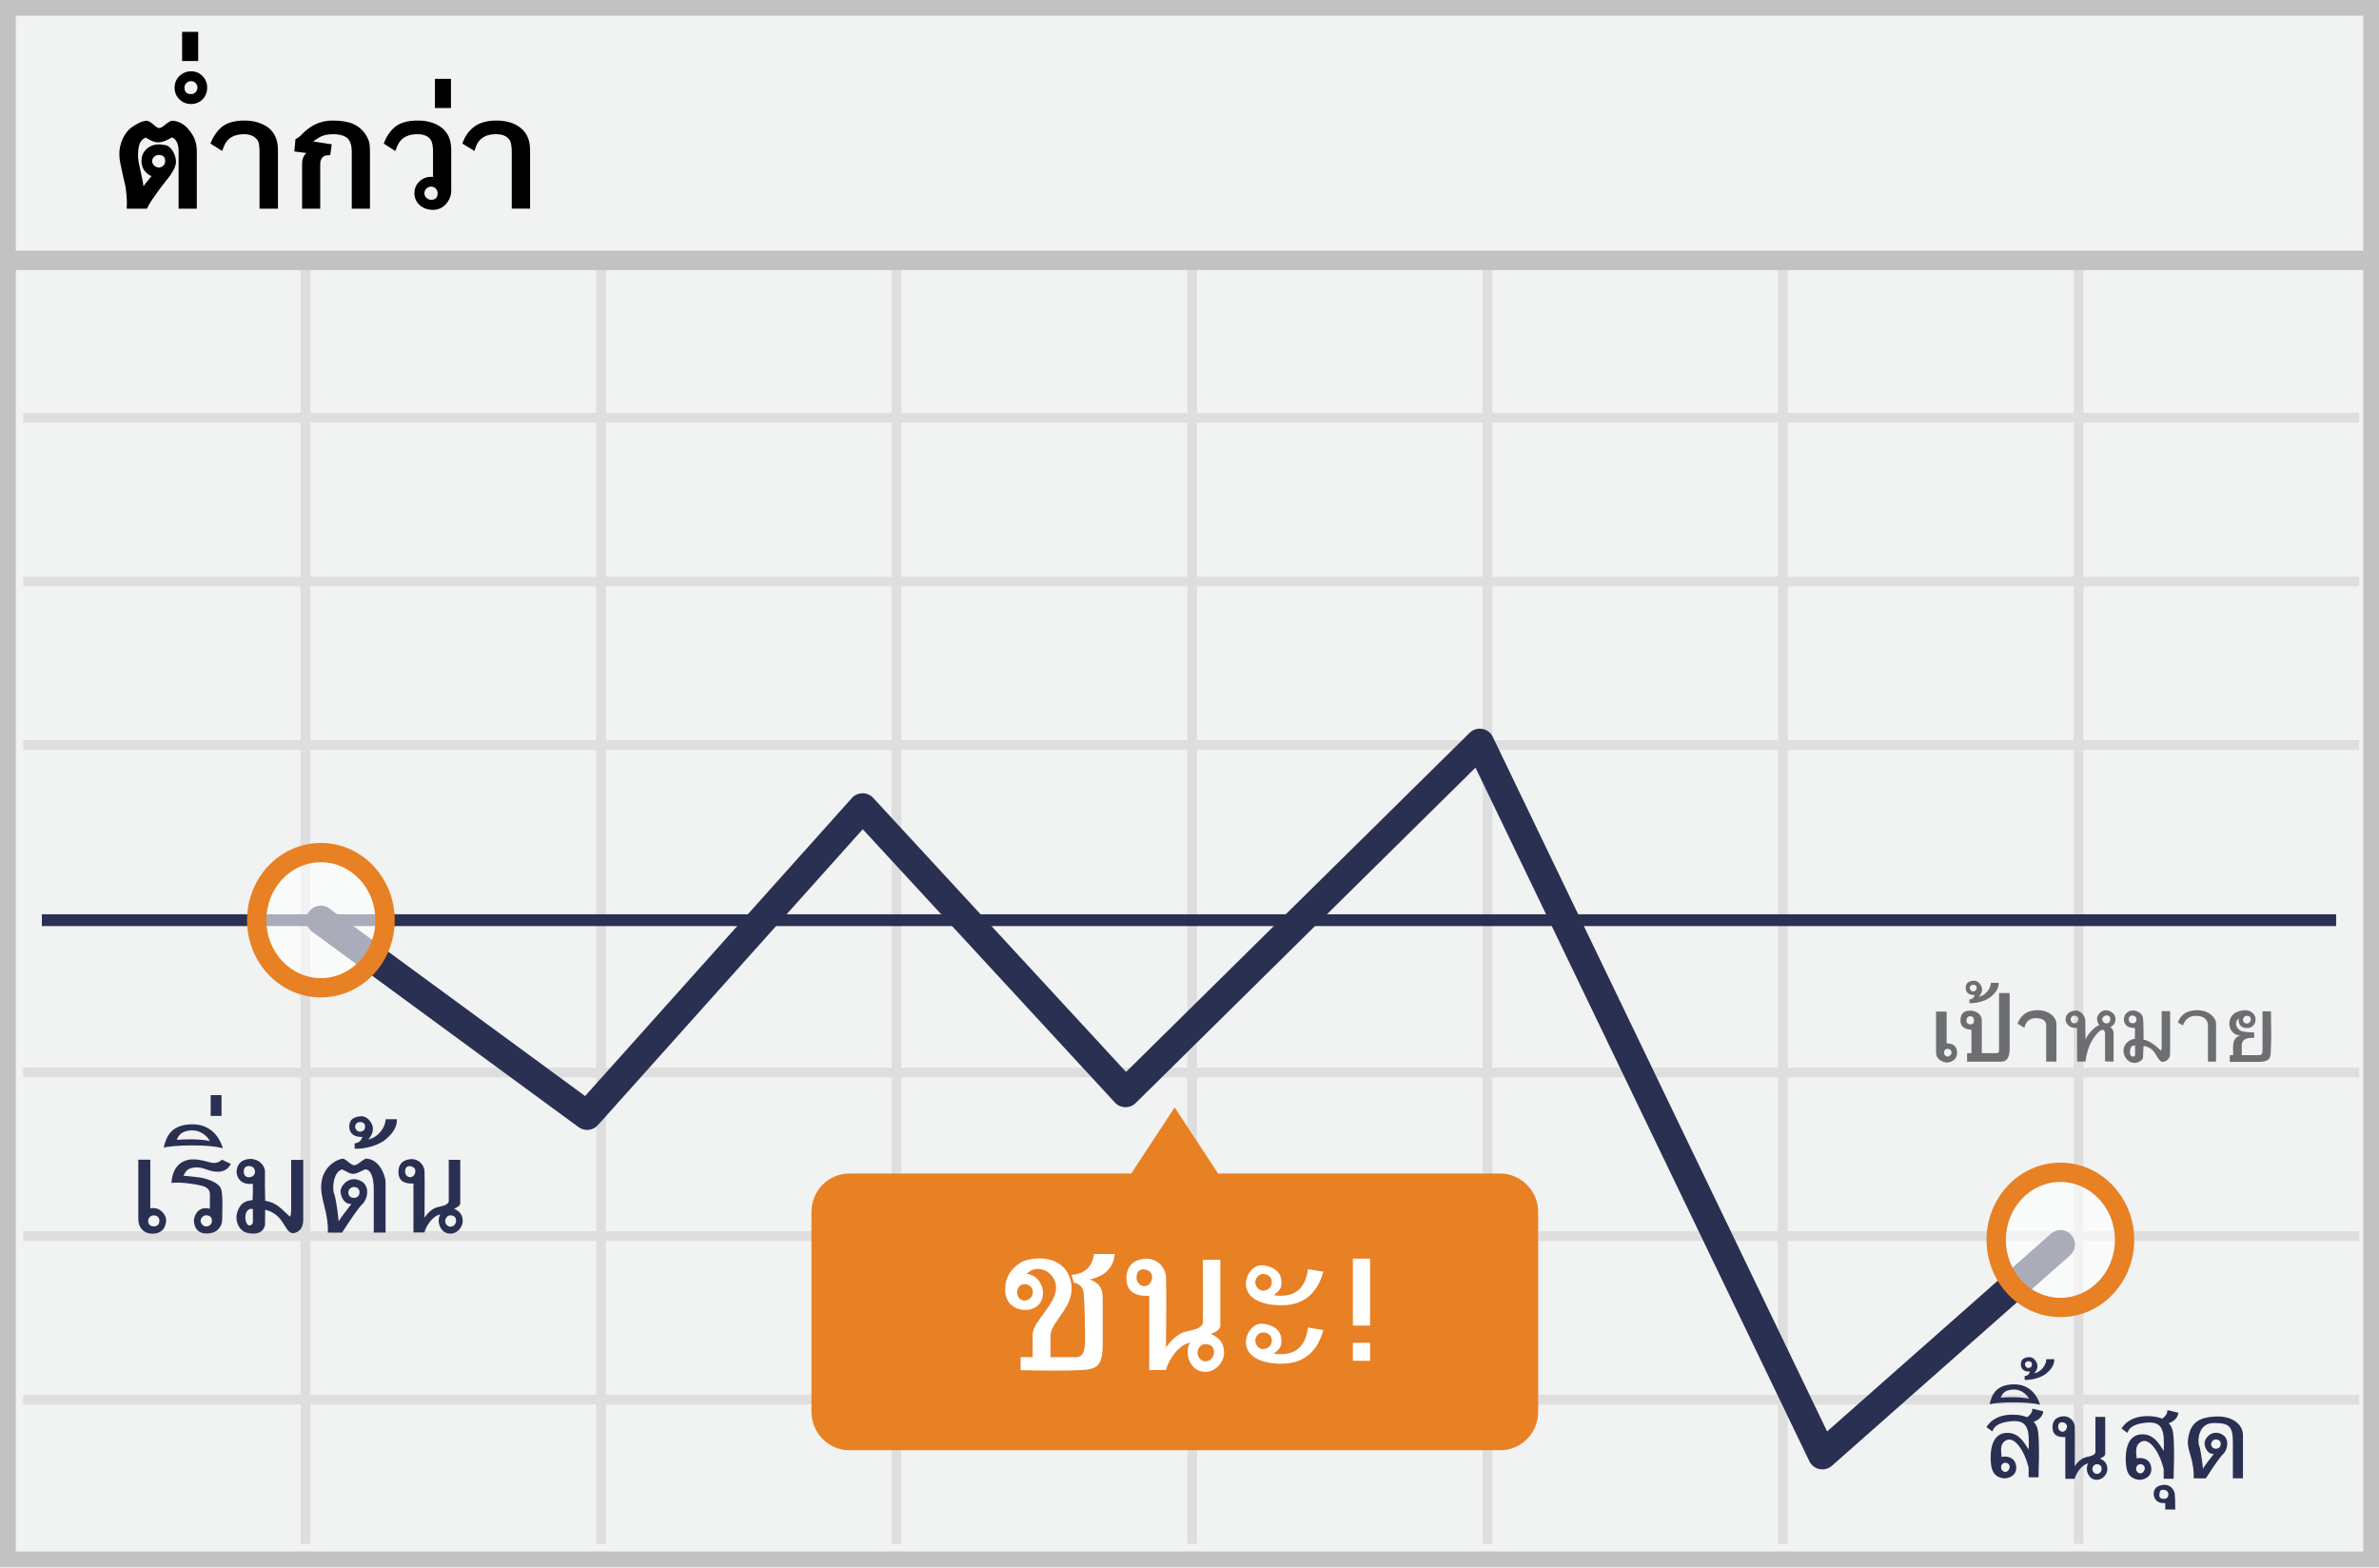
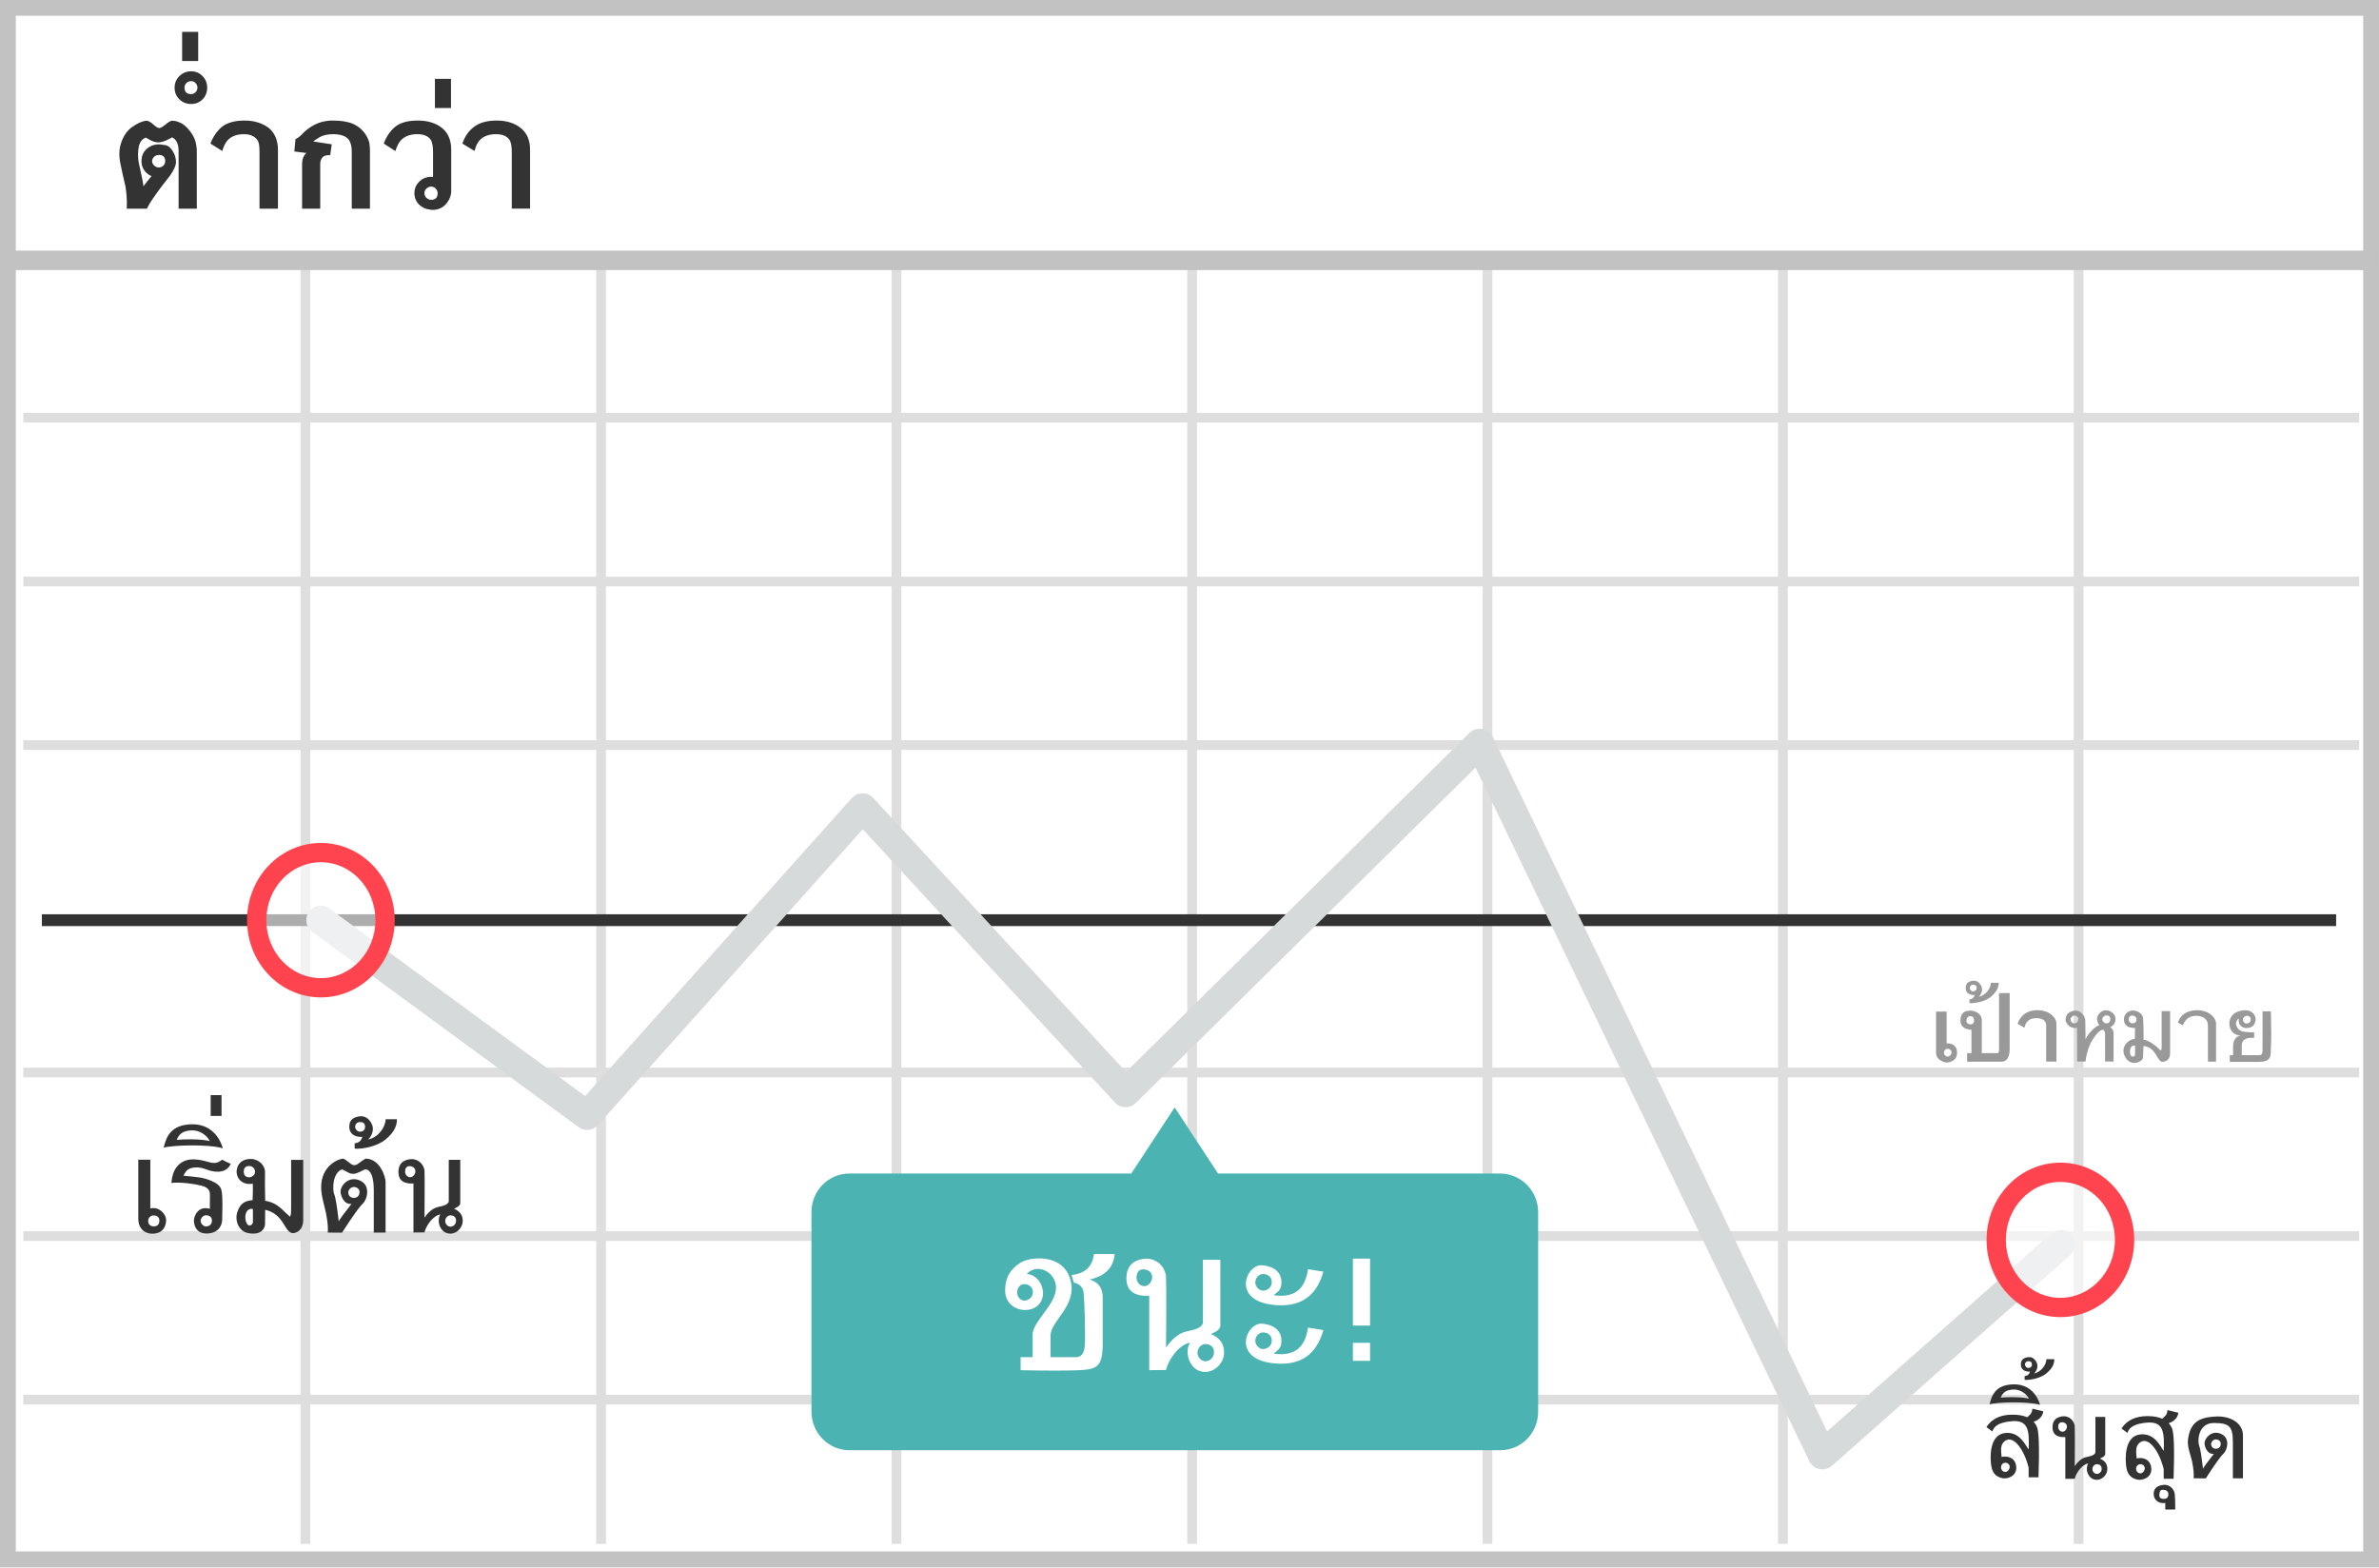
<svg xmlns="http://www.w3.org/2000/svg" width="299" height="197">
  <g fill="none" fill-rule="evenodd">
-     <path fill="#F1F2F2" d="M0 0h299v197H0z" />
+     <path fill="#fff" d="M0 0h299v197H0z" />
    <path d="M1.987 1.98v193.04h295.026V1.98H1.987zM299 0v197H0V0h299z" fill="#C2C2C2" fill-rule="nonzero" />
    <path d="M2.926 53.113V51.89H296.51v1.223H2.926zm0 20.598v-1.223H296.51v1.223H2.926zm0 20.56v-1.224H296.51v1.224H2.926zm0 41.157v-1.223H296.51v1.223H2.926zm0 20.56v-1.223H296.51v1.223H2.926zm0 20.56v-1.223H296.51v1.223H2.926zM37.772 31.942h1.223v162.126h-1.223V31.942zm37.162 0h1.223v162.126h-1.223V31.942zm37.124 0h1.223v162.126h-1.223V31.942zm37.162 0h1.223v162.126h-1.223V31.942zm37.124 0h1.223v162.126h-1.223V31.942zm37.124 0h1.224v162.126h-1.224V31.942zm37.162 0h1.224v162.126h-1.224V31.942z" fill="#DFDEDE" fill-rule="nonzero" />
    <path fill="#C2C2C2" fill-rule="nonzero" d="M.805 33.951v-2.447H298.63v2.447z" />
-     <path d="M188.509 147.514h-35.42l-5.454-8.308-5.455 8.308h-35.42c-2.652 0-4.773 2.162-4.773 4.855v25.074c0 2.693 2.16 4.855 4.773 4.855h81.787c2.652 0 4.773-2.162 4.773-4.855v-25.074c0-2.693-2.16-4.855-4.811-4.855z" fill="#E88024" />
+     <path d="M188.509 147.514h-35.42l-5.454-8.308-5.455 8.308h-35.42c-2.652 0-4.773 2.162-4.773 4.855v25.074c0 2.693 2.16 4.855 4.773 4.855h81.787c2.652 0 4.773-2.162 4.773-4.855v-25.074c0-2.693-2.16-4.855-4.811-4.855z" fill="#4BB4B3" />
    <g transform="translate(5 93)">
-       <path fill="#2A3052" fill-rule="nonzero" d="M.262 23.411v-1.485h288.35v1.485z" />
-       <path d="M70.147 48.429a1.818 1.818 0 0 1-2.43.253L34.255 24.135a1.818 1.818 0 1 1 2.15-2.932l32.134 23.572 33.52-37.454a1.818 1.818 0 0 1 2.69-.02l31.776 34.444L179.704-.88a1.818 1.818 0 0 1 2.914.506l42.02 87.307 28.114-24.84a1.818 1.818 0 1 1 2.407 2.725l-29.915 26.43a1.818 1.818 0 0 1-2.841-.574L180.446 3.495 137.74 45.653a1.818 1.818 0 0 1-2.613-.06l-31.694-34.357L70.147 48.43z" fill="#2A3052" fill-rule="nonzero" />
+       <path fill="#333" fill-rule="nonzero" d="M.262 23.411v-1.485h288.35v1.485z" />
+       <path d="M70.147 48.429a1.818 1.818 0 01-2.43.253L34.255 24.135a1.818 1.818 0 112.15-2.932l32.134 23.572 33.52-37.454a1.818 1.818 0 012.69-.02l31.776 34.444L179.704-.88a1.818 1.818 0 012.914.506l42.02 87.307 28.114-24.84a1.818 1.818 0 112.407 2.725l-29.915 26.43a1.818 1.818 0 01-2.841-.574L180.446 3.495 137.74 45.653a1.818 1.818 0 01-2.613-.06l-31.694-34.357L70.147 48.43z" fill="#D6DADB" fill-rule="nonzero" />
      <ellipse fill="#FFF" opacity=".6" cx="35.33" cy="22.669" rx="8.067" ry="8.496" />
-       <path d="M35.33 32.376c-5.14 0-9.28-4.36-9.28-9.707 0-5.348 4.14-9.708 9.28-9.708 5.139 0 9.279 4.36 9.279 9.708s-4.14 9.707-9.28 9.707zm0-2.423c3.771 0 6.855-3.248 6.855-7.284 0-4.037-3.084-7.284-6.855-7.284-3.772 0-6.856 3.247-6.856 7.284 0 4.036 3.084 7.284 6.856 7.284z" fill="#E88024" fill-rule="nonzero" />
+       <path d="M35.33 32.376c-5.14 0-9.28-4.36-9.28-9.707 0-5.348 4.14-9.708 9.28-9.708 5.139 0 9.279 4.36 9.279 9.708s-4.14 9.707-9.28 9.707zm0-2.423c3.771 0 6.855-3.248 6.855-7.284 0-4.037-3.084-7.284-6.855-7.284-3.772 0-6.856 3.247-6.856 7.284 0 4.036 3.084 7.284 6.856 7.284z" fill="#FF444F" fill-rule="nonzero" />
      <ellipse fill="#FFF" opacity=".6" cx="253.956" cy="62.855" rx="8.067" ry="8.496" />
-       <path d="M253.956 72.563c-5.14 0-9.28-4.36-9.28-9.707 0-5.348 4.14-9.708 9.28-9.708 5.139 0 9.279 4.36 9.279 9.708s-4.14 9.707-9.28 9.707zm0-2.423c3.771 0 6.855-3.248 6.855-7.284 0-4.037-3.084-7.284-6.855-7.284-3.772 0-6.856 3.247-6.856 7.284 0 4.036 3.084 7.284 6.856 7.284z" fill="#E88024" fill-rule="nonzero" />
+       <path d="M253.956 72.563c-5.14 0-9.28-4.36-9.28-9.707 0-5.348 4.14-9.708 9.28-9.708 5.139 0 9.279 4.36 9.279 9.708s-4.14 9.707-9.28 9.707zm0-2.423c3.771 0 6.855-3.248 6.855-7.284 0-4.037-3.084-7.284-6.855-7.284-3.772 0-6.856 3.247-6.856 7.284 0 4.036 3.084 7.284 6.856 7.284z" fill="#FF444F" fill-rule="nonzero" />
    </g>
-     <path d="M18.892 145.776a612.37 612.37 0 0 0 0 6.126c1.166-.283 1.986.794 1.986 1.429 0 .634-.25 1.632-1.522 1.736-1.27.104-1.975-.761-1.975-1.822v-7.47h1.51l.001.001zm.445 7.005a.686.686 0 0 0-.715.69c0 .31.158.688.715.688.558 0 .698-.406.698-.726 0-.32-.21-.652-.698-.652zm8.586-7.007c.362.198.723.373 1.083.525-.309.659-.862.988-1.659.988-1.196 0-1.686-.611-2.822-.537-1.136.075-1.259.708-1.468 1.038.903.085 1.57.157 1.997.216.641.088 2.498.554 2.76 1.534.227.785.11 2.972.11 3.765 0 .794-.539 1.75-1.969 1.75-1.43 0-1.585-1.22-1.585-1.644 0-.424.456-1.904 2.004-1.463.015-.98.018-1.572.011-1.779-.01-.31-.032-.864-1.024-1.117-.99-.254-2.705-.483-3.818-.354.087-1.025.38-2.131 1.514-2.698 1.134-.568 2.593-.073 3.328.114.735.187 1.092 0 1.538-.338zm-2.035 6.99c-.41 0-.675.43-.675.7 0 .268.28.7.675.7s.75-.24.75-.72-.339-.68-.75-.68zm-5.318-8.502c.33-1.383.912-2.869 3.496-2.936 2.584-.068 3.641 1.904 3.941 3.014-1.887-.546-6.356-.39-7.437-.078zm1.64-.978c1.06-.113 3.156-.113 4.164.157-.353-.716-1.288-1.419-2.35-1.35-1.06.068-1.503.44-1.815 1.193h.001zm4.268-5.623h1.366v2.616h-1.366v-2.616zM36.59 145.8h1.52v7.577c0 .74-.345 1.311-.748 1.475-.238.096-.43.234-.772.11-.879-.32-.98-2.357-3.26-2.89-.009.375-.016 1.008-.022 1.899-.222 1.14-1.355 1.23-2.29.99-.936-.24-1.57-1.472-1.183-2.626.392-1.162 1.016-1.378 1.913-1.481a28.9 28.9 0 0 0 .028-2.062c-1.449.238-2.133-.795-2.026-1.692.107-.898.762-1.42 1.756-1.42.994-.001 1.825.802 1.802 1.68-.023.876-.016 2.152.023 3.583.823.142 1.37.41 2.052 1.011.194.17.537.526 1.063.988.102-.142.144-.406.144-1.123V145.8zm-5.285.77c-.348 0-.67.158-.67.708 0 .55.352.707.67.707.318 0 .747-.22.747-.7 0-.478-.398-.714-.747-.714v-.001zm.48 5.441c-.086-.099-.363-.103-.619.101-.256.204-.472.796-.223 1.52.248.725.843.344.843 0v-1.621zm15.192 2.928v-5.32c0-2.382-.76-2.624-1.02-2.624s-1.006.559-1.546.559-.714-.26-1.425-.559c-1.19.402-1.224 2.56-.98 3.122.163.375.351 1.512.566 3.414.063-.184.597-.917 1.603-2.201-.897.114-1.372-.932-1.372-1.59 0-.657.992-1.977 2.428-1.351 1.436.626.897 2.456.34 2.94-.372.324-1.234 1.53-2.585 3.62l-1.788-.01c.03-.543.03-1.187-.236-2.488-.175-.86-.6-2.133-.6-3.22 0-2.733 2.235-3.589 2.773-3.589.55.213.96.824 1.385.824.426 0 .654-.396 1.436-.824 1.763 0 2.505 2.242 2.505 2.93v6.367h-1.484zm-2.512-5.732c-.385 0-.69.362-.69.69 0 .33.22.681.69.681s.724-.327.724-.731c0-.404-.34-.64-.724-.64zm4.001-8.516c.787.004 1.194 0 1.42 0 .006.703-.22 1.542-1.42 2.54-1.052.875-2.896 1.228-3.887 1.16l-.012-.67c.522-.057.845-.33.97-.819-.864.067-1.638-.327-1.638-1.269s.603-1.246 1.408-1.315c.805-.068 1.316.645 1.493 1.164.177.518 0 1.192-.51 1.748 1.295-.264 2.176-1.597 2.176-2.539zm-3.242.352a.587.587 0 0 0-.587.592c0 .294.28.621.587.621.306 0 .658-.15.658-.621 0-.472-.298-.592-.658-.592zm11.178 4.753h1.444v5.452c0 .364-.538.584-.778.685.81.376 1.088.851 1.088 1.572 0 .722-.667 1.568-1.553 1.568-.886 0-1.307-.72-1.423-1.254-.117-.533.03-1.044.184-1.162-.944.117-1.833 1.453-2.013 2.258l-1.387.013v-6.158c-1.26.066-1.889-.417-1.889-1.448 0-1.548 1.357-1.619 1.714-1.619.358 0 1.326.22 1.562 1.403.05 1.293 0 5.636 0 5.954.346-.509.94-1.167 1.678-1.33.74-.165 1.171-.257 1.373-.662.011-.827.011-2.584 0-5.271v-.001zm.198 6.973c-.3 0-.645.301-.645.713s.346.714.645.714c.298 0 .72-.226.72-.761 0-.536-.42-.666-.72-.666zm-5.142-6.185c-.397 0-.547.337-.547.697 0 .36.29.697.637.697.35 0 .657-.356.657-.756s-.35-.638-.747-.638zm198.597 29.936c.282-1.18.78-2.446 2.982-2.504 2.204-.058 3.105 1.624 3.36 2.57-1.608-.465-5.42-.332-6.34-.066h-.002zm1.4-.834c.903-.096 2.69-.096 3.55.134-.3-.61-1.098-1.21-2.003-1.151-.905.058-1.282.375-1.548 1.017zm29.18 10.14v-4.432c0-2.03-.348-2.522-2.39-2.522-2.04 0-2.057 2.364-1.85 2.843.14.32.3 1.29.483 2.911.054-.156.51-.782 1.367-1.877-.765.098-1.17-.794-1.17-1.355 0-.56.847-1.687 2.071-1.153 1.225.535.765 2.095.29 2.508-.317.276-1.052 1.304-2.205 3.086l-1.524-.008c.025-.463.025-1.013-.2-2.122-.15-.732-.634-1.828-.514-2.746.284-2.186 1.403-2.79 3.454-2.9 2.05-.111 3.454.954 3.454 2.338v5.43h-1.266v-.001zm-2.143-4.887c-.328 0-.589.309-.589.59 0 .28.188.58.59.58.4 0 .617-.28.617-.624 0-.345-.29-.546-.618-.546zm-21.297-10.083c.552.002.838 0 .996 0 .005.493-.155 1.083-.997 1.783-.739.615-2.034.863-2.73.815l-.008-.47c.366-.04.593-.232.68-.576-.606.047-1.15-.23-1.15-.891s.424-.875.99-.924c.564-.048.924.453 1.048.818.124.364 0 .837-.358 1.228.91-.186 1.528-1.122 1.528-1.783h.001zm-2.278.247a.412.412 0 0 0-.413.415c0 .207.197.437.413.437.215 0 .462-.105.462-.437 0-.33-.21-.415-.462-.415zm8.442 7.006h1.232v4.648c0 .31-.459.498-.664.584.692.32.93.726.93 1.341s-.57 1.337-1.326 1.337c-.755 0-1.114-.615-1.214-1.07-.1-.454.025-.89.158-.99-.805.1-1.564 1.239-1.717 1.925l-1.183.011v-5.251c-1.074.056-1.61-.356-1.61-1.235 0-1.32 1.156-1.38 1.461-1.38.305 0 1.13.188 1.332 1.196.043 1.102 0 4.806 0 5.077.295-.434.801-.995 1.431-1.135s.998-.218 1.17-.564c.01-.705.01-2.203 0-4.494zm.17 5.945c-.257 0-.55.257-.55.608 0 .352.294.609.55.609a.62.62 0 0 0 .613-.65c0-.456-.358-.567-.614-.567h.001zm-4.385-5.274c-.339 0-.467.287-.467.594 0 .308.246.595.544.595.297 0 .56-.304.56-.645 0-.34-.299-.544-.637-.544zm12.61-.448c.237-.185.654-.496.654-1.08.59.136 1.042.246 1.36.33 0 .474-.413 1.077-1.198 1.315.211.228.326.452.396.605.267.497.34 2.624.218 6.38h-1.243c.006-.5.006-.9 0-1.2-.532-2.206-1.78-3.925-2.773-3.48-.992.446-.622 1.658-.622 2.128.622-.173 1.72 0 1.833 1.204.114 1.205-1.097 1.58-1.7 1.462-.605-.119-1.25-.426-1.432-1.537-.183-1.11-.228-3.889 1.685-4.14 1.914-.251 2.628 1.605 3.01 2.057.114-2.477-.086-3.743-2.175-3.543-2.088.2-2.244.969-2.39 1.286a19.28 19.28 0 0 0-.739-.557c.672-1.037 1.763-1.555 3.274-1.555.808 0 1.402.133 1.842.325zm-2.74 5.722c-.36 0-.543.303-.543.575 0 .271.21.574.544.574.332 0 .552-.4.552-.63a.537.537 0 0 0-.552-.519zm-14.237-5.904c.238-.184.655-.495.655-1.08.59.137 1.042.247 1.36.33 0 .475-.414 1.078-1.199 1.316.212.228.326.451.397.605.266.497.34 2.624.218 6.38h-1.243c.005-.5.005-.9 0-1.2-.532-2.206-1.78-3.926-2.773-3.48-.993.446-.622 1.658-.622 2.128.622-.173 1.72 0 1.833 1.204.114 1.204-1.098 1.58-1.7 1.461-.605-.118-1.25-.426-1.433-1.536-.182-1.11-.228-3.89 1.686-4.14 1.913-.251 2.627 1.605 3.01 2.057.113-2.477-.087-3.743-2.175-3.543-2.088.2-2.244.969-2.39 1.286a19.28 19.28 0 0 0-.74-.558c.673-1.036 1.764-1.555 3.274-1.555.81 0 1.403.134 1.842.325zm-2.739 5.723c-.36 0-.543.303-.543.574 0 .272.21.575.543.575.333 0 .553-.401.553-.63a.537.537 0 0 0-.553-.519zm20.101 5.88a36.96 36.96 0 0 1 0-.822c-1.008.116-1.459-.528-1.459-1.152 0-.624.38-1.049 1.246-1.127.866-.08 1.34.64 1.402 1.127.042.324.063.982.063 1.974h-1.252zm-.244-2.482c-.24 0-.443 0-.5.558-.058.557.335.586.59.586.254 0 .544-.142.544-.586 0-.444-.395-.558-.634-.558z" fill="#2A3052" fill-rule="nonzero" />
-     <g fill="#6D6E71" fill-rule="nonzero">
-       <path d="M284.361 127.123h1.056c.05 2.28.05 3.75 0 4.413-.073.994.254 1.942-1.515 1.942h-3.656v-.843h.407c.095-.727-.337-2.138.958-2.494-1.585.087-2-2.334-.42-2.95 1.578-.617 2.301.315 2.301.899 0 .554-.299 1.137-1.112 1.137-.42 0-1.118-.197-1.002-1.208-.567.404-.4 1.137.185 1.522.21.138.793.217 1.746.238v.685c-1.038-.068-1.557.242-1.557.928v1.243h2.15c.46 0 .46-.253.46-.93v-4.582zm-1.986.562c-.195 0-.477.225-.477.487s.201.487.477.487c.276 0 .512-.196.512-.543 0-.346-.316-.431-.512-.431zm-4.876 5.761h1.021v-4.763c0-.758-.933-1.8-2.613-1.689-1.12.074-1.847.583-2.184 1.528.193.112.4.24.618.38.31-.794.844-1.198 1.603-1.212 1.137-.02 1.555.577 1.555 1.212v4.544zm-20.33-.005h1.29v-4.763c0-.758-.934-1.8-2.614-1.689-1.12.074-1.878.637-2.275 1.69.353.199.64.37.858.51.186-.79.66-1.19 1.417-1.204 1.138-.02 1.324.532 1.324.912v4.544zm14.512-6.337h1.064v5.31c0 .513-.258 1.061-1.064 1.061-.728-.416-.698-1.755-2.27-2a18.65 18.65 0 0 0-.062 1.404c0 .596-1.506 1.296-2.242 0-.735-1.296.49-2.289 1.206-2.289.013-.77.02-1.226.02-1.367-.445.002-1.317-.077-1.384-.974-.068-.897.674-1.23 1.136-1.23.462 0 1.205.333 1.264.982.058.65.058 1.948.062 2.713.672-.033 1.93 1.06 2.1 1.316.24.041.17-.511.17-.976v-3.95zm-3.706.55c-.245 0-.428.172-.428.487 0 .316.218.489.486.489s.486-.125.486-.485-.3-.492-.544-.492v.001zm.37 3.78c-.51-.11-.699.43-.63 1 .068.571.63.398.63.176v-1.176zm-2.703 2.007l-1.069-.012-.005-3.56c-.095-.675-.556-.5-1.156.239-.6.739-1.117 1.787-1.296 3.327h-1.058l-.013-4.237c-1.039.15-1.439-.714-1.439-.994s.083-1.007 1.07-1.153c.984-.145 1.42.887 1.407 1.22-.007.223.004 1.024.033 2.405.237-.687 1.27-1.746 1.772-1.825-.21-.079-.328-.57-.328-.85s.41-1.006 1.103-1.006c.693 0 1.218.55 1.218 1.06s-.233.863-.68 1.075c.265.107.441.41.441.74v3.571zm-.909-5.806c-.256 0-.515.255-.515.506 0 .25.28.505.515.505.236 0 .495-.163.495-.532 0-.37-.239-.479-.495-.479zm-4.042.022c-.219 0-.45.254-.45.495 0 .24.195.487.45.487s.464-.156.513-.487c.05-.331-.294-.495-.513-.495zm-8.11-2.83v6.972c0 .777-.158 1.657-1.066 1.657h-4.286v-1.074h.552v-2.933c-.923-.063-1.385-.453-1.385-1.17 0-1.074.676-1.239 1.267-1.239.59 0 1.416.378 1.416 1.24v4.102h1.827c.34 0 .34-.134.34-.49v-7.065h1.334zm-4.974 2.914c-.276 0-.463.245-.463.56 0 .316.262.46.463.46.2 0 .496-.023.496-.46 0-.436-.22-.56-.496-.56zm-2.949-.585v3.987c.873.017 1.31.412 1.31 1.186 0 1.161-1.178 1.236-1.31 1.236-.133 0-1.328-.224-1.328-1.236v-5.173h1.328zm.128 4.679c-.256 0-.458.2-.458.488s.23.488.458.488.488-.237.488-.52c0-.283-.23-.456-.488-.456z" />
-       <path d="M250.22 123.537c.544.003.826 0 .982 0 .004.487-.153 1.068-.983 1.76-.729.606-2.007.85-2.693.803l-.008-.463c.361-.04.585-.23.672-.568-.599.046-1.135-.227-1.135-.88 0-.652.418-.863.975-.91.558-.048.912.447 1.035.806.122.359 0 .826-.353 1.211.897-.183 1.507-1.106 1.507-1.759zm-2.247.244a.406.406 0 0 0-.407.41c0 .204.194.43.407.43.212 0 .456-.103.456-.43s-.207-.41-.456-.41z" />
+     <path d="M18.892 145.776a612.37 612.37 0 000 6.126c1.166-.283 1.986.794 1.986 1.429 0 .634-.25 1.632-1.522 1.736-1.27.104-1.975-.761-1.975-1.822v-7.47h1.51l.001.001zm.445 7.005a.686.686 0 00-.715.69c0 .31.158.688.715.688.558 0 .698-.406.698-.726 0-.32-.21-.652-.698-.652zm8.586-7.007c.362.198.723.373 1.083.525-.309.659-.862.988-1.659.988-1.196 0-1.686-.611-2.822-.537-1.136.075-1.259.708-1.468 1.038.903.085 1.57.157 1.997.216.641.088 2.498.554 2.76 1.534.227.785.11 2.972.11 3.765 0 .794-.539 1.75-1.969 1.75-1.43 0-1.585-1.22-1.585-1.644 0-.424.456-1.904 2.004-1.463.015-.98.018-1.572.011-1.779-.01-.31-.032-.864-1.024-1.117-.99-.254-2.705-.483-3.818-.354.087-1.025.38-2.131 1.514-2.698 1.134-.568 2.593-.073 3.328.114.735.187 1.092 0 1.538-.338zm-2.035 6.99c-.41 0-.675.43-.675.7 0 .268.28.7.675.7s.75-.24.75-.72-.339-.68-.75-.68zm-5.318-8.502c.33-1.383.912-2.869 3.496-2.936 2.584-.068 3.641 1.904 3.941 3.014-1.887-.546-6.356-.39-7.437-.078zm1.64-.978c1.06-.113 3.156-.113 4.164.157-.353-.716-1.288-1.419-2.35-1.35-1.06.068-1.503.44-1.815 1.193h.001zm4.268-5.623h1.366v2.616h-1.366v-2.616zM36.59 145.8h1.52v7.577c0 .74-.345 1.311-.748 1.475-.238.096-.43.234-.772.11-.879-.32-.98-2.357-3.26-2.89-.009.375-.016 1.008-.022 1.899-.222 1.14-1.355 1.23-2.29.99-.936-.24-1.57-1.472-1.183-2.626.392-1.162 1.016-1.378 1.913-1.481a28.9 28.9 0 00.028-2.062c-1.449.238-2.133-.795-2.026-1.692.107-.898.762-1.42 1.756-1.42.994-.001 1.825.802 1.802 1.68-.023.876-.016 2.152.023 3.583.823.142 1.37.41 2.052 1.011.194.17.537.526 1.063.988.102-.142.144-.406.144-1.123V145.8zm-5.285.77c-.348 0-.67.158-.67.708 0 .55.352.707.67.707.318 0 .747-.22.747-.7 0-.478-.398-.714-.747-.714v-.001zm.48 5.441c-.086-.099-.363-.103-.619.101-.256.204-.472.796-.223 1.52.248.725.843.344.843 0v-1.621zm15.192 2.928v-5.32c0-2.382-.76-2.624-1.02-2.624s-1.006.559-1.546.559-.714-.26-1.425-.559c-1.19.402-1.224 2.56-.98 3.122.163.375.351 1.512.566 3.414.063-.184.597-.917 1.603-2.201-.897.114-1.372-.932-1.372-1.59 0-.657.992-1.977 2.428-1.351 1.436.626.897 2.456.34 2.94-.372.324-1.234 1.53-2.585 3.62l-1.788-.01c.03-.543.03-1.187-.236-2.488-.175-.86-.6-2.133-.6-3.22 0-2.733 2.235-3.589 2.773-3.589.55.213.96.824 1.385.824.426 0 .654-.396 1.436-.824 1.763 0 2.505 2.242 2.505 2.93v6.367h-1.484zm-2.512-5.732c-.385 0-.69.362-.69.69 0 .33.22.681.69.681s.724-.327.724-.731c0-.404-.34-.64-.724-.64zm4.001-8.516c.787.004 1.194 0 1.42 0 .006.703-.22 1.542-1.42 2.54-1.052.875-2.896 1.228-3.887 1.16l-.012-.67c.522-.057.845-.33.97-.819-.864.067-1.638-.327-1.638-1.269s.603-1.246 1.408-1.315c.805-.068 1.316.645 1.493 1.164.177.518 0 1.192-.51 1.748 1.295-.264 2.176-1.597 2.176-2.539zm-3.242.352a.587.587 0 00-.587.592c0 .294.28.621.587.621.306 0 .658-.15.658-.621 0-.472-.298-.592-.658-.592zm11.178 4.753h1.444v5.452c0 .364-.538.584-.778.685.81.376 1.088.851 1.088 1.572 0 .722-.667 1.568-1.553 1.568-.886 0-1.307-.72-1.423-1.254-.117-.533.03-1.044.184-1.162-.944.117-1.833 1.453-2.013 2.258l-1.387.013v-6.158c-1.26.066-1.889-.417-1.889-1.448 0-1.548 1.357-1.619 1.714-1.619.358 0 1.326.22 1.562 1.403.05 1.293 0 5.636 0 5.954.346-.509.94-1.167 1.678-1.33.74-.165 1.171-.257 1.373-.662.011-.827.011-2.584 0-5.271v-.001zm.198 6.973c-.3 0-.645.301-.645.713s.346.714.645.714c.298 0 .72-.226.72-.761 0-.536-.42-.666-.72-.666zm-5.142-6.185c-.397 0-.547.337-.547.697 0 .36.29.697.637.697.35 0 .657-.356.657-.756s-.35-.638-.747-.638zm198.597 29.936c.282-1.18.78-2.446 2.982-2.504 2.204-.058 3.105 1.624 3.36 2.57-1.608-.465-5.42-.332-6.34-.066h-.002zm1.4-.834c.903-.096 2.69-.096 3.55.134-.3-.61-1.098-1.21-2.003-1.151-.905.058-1.282.375-1.548 1.017zm29.18 10.14v-4.432c0-2.03-.348-2.522-2.39-2.522-2.04 0-2.057 2.364-1.85 2.843.14.32.3 1.29.483 2.911.054-.156.51-.782 1.367-1.877-.765.098-1.17-.794-1.17-1.355 0-.56.847-1.687 2.071-1.153 1.225.535.765 2.095.29 2.508-.317.276-1.052 1.304-2.205 3.086l-1.524-.008c.025-.463.025-1.013-.2-2.122-.15-.732-.634-1.828-.514-2.746.284-2.186 1.403-2.79 3.454-2.9 2.05-.111 3.454.954 3.454 2.338v5.43h-1.266v-.001zm-2.143-4.887c-.328 0-.589.309-.589.59 0 .28.188.58.59.58.4 0 .617-.28.617-.624 0-.345-.29-.546-.618-.546zm-21.297-10.083c.552.002.838 0 .996 0 .005.493-.155 1.083-.997 1.783-.739.615-2.034.863-2.73.815l-.008-.47c.366-.04.593-.232.68-.576-.606.047-1.15-.23-1.15-.891s.424-.875.99-.924c.564-.048.924.453 1.048.818.124.364 0 .837-.358 1.228.91-.186 1.528-1.122 1.528-1.783h.001zm-2.278.247a.412.412 0 00-.413.415c0 .207.197.437.413.437.215 0 .462-.105.462-.437 0-.33-.21-.415-.462-.415zm8.442 7.006h1.232v4.648c0 .31-.459.498-.664.584.692.32.93.726.93 1.341s-.57 1.337-1.326 1.337c-.755 0-1.114-.615-1.214-1.07-.1-.454.025-.89.158-.99-.805.1-1.564 1.239-1.717 1.925l-1.183.011v-5.251c-1.074.056-1.61-.356-1.61-1.235 0-1.32 1.156-1.38 1.461-1.38.305 0 1.13.188 1.332 1.196.043 1.102 0 4.806 0 5.077.295-.434.801-.995 1.431-1.135s.998-.218 1.17-.564c.01-.705.01-2.203 0-4.494zm.17 5.945c-.257 0-.55.257-.55.608 0 .352.294.609.55.609a.62.62 0 00.613-.65c0-.456-.358-.567-.614-.567h.001zm-4.385-5.274c-.339 0-.467.287-.467.594 0 .308.246.595.544.595.297 0 .56-.304.56-.645 0-.34-.299-.544-.637-.544zm12.61-.448c.237-.185.654-.496.654-1.08.59.136 1.042.246 1.36.33 0 .474-.413 1.077-1.198 1.315.211.228.326.452.396.605.267.497.34 2.624.218 6.38h-1.243c.006-.5.006-.9 0-1.2-.532-2.206-1.78-3.925-2.773-3.48-.992.446-.622 1.658-.622 2.128.622-.173 1.72 0 1.833 1.204.114 1.205-1.097 1.58-1.7 1.462-.605-.119-1.25-.426-1.432-1.537-.183-1.11-.228-3.889 1.685-4.14 1.914-.251 2.628 1.605 3.01 2.057.114-2.477-.086-3.743-2.175-3.543-2.088.2-2.244.969-2.39 1.286a19.28 19.28 0 00-.739-.557c.672-1.037 1.763-1.555 3.274-1.555.808 0 1.402.133 1.842.325zm-2.74 5.722c-.36 0-.543.303-.543.575 0 .271.21.574.544.574.332 0 .552-.4.552-.63a.537.537 0 00-.552-.519zm-14.237-5.904c.238-.184.655-.495.655-1.08.59.137 1.042.247 1.36.33 0 .475-.414 1.078-1.199 1.316.212.228.326.451.397.605.266.497.34 2.624.218 6.38h-1.243c.005-.5.005-.9 0-1.2-.532-2.206-1.78-3.926-2.773-3.48-.993.446-.622 1.658-.622 2.128.622-.173 1.72 0 1.833 1.204.114 1.204-1.098 1.58-1.7 1.461-.605-.118-1.25-.426-1.433-1.536-.182-1.11-.228-3.89 1.686-4.14 1.913-.251 2.627 1.605 3.01 2.057.113-2.477-.087-3.743-2.175-3.543-2.088.2-2.244.969-2.39 1.286a19.28 19.28 0 00-.74-.558c.673-1.036 1.764-1.555 3.274-1.555.81 0 1.403.134 1.842.325zm-2.739 5.723c-.36 0-.543.303-.543.574 0 .272.21.575.543.575.333 0 .553-.401.553-.63a.537.537 0 00-.553-.519zm20.101 5.88a36.96 36.96 0 010-.822c-1.008.116-1.459-.528-1.459-1.152 0-.624.38-1.049 1.246-1.127.866-.08 1.34.64 1.402 1.127.042.324.063.982.063 1.974h-1.252zm-.244-2.482c-.24 0-.443 0-.5.558-.058.557.335.586.59.586.254 0 .544-.142.544-.586 0-.444-.395-.558-.634-.558z" fill="#333" fill-rule="nonzero" />
+     <g fill="#999" fill-rule="nonzero">
+       <path d="M284.361 127.123h1.056c.05 2.28.05 3.75 0 4.413-.073.994.254 1.942-1.515 1.942h-3.656v-.843h.407c.095-.727-.337-2.138.958-2.494-1.585.087-2-2.334-.42-2.95 1.578-.617 2.301.315 2.301.899 0 .554-.299 1.137-1.112 1.137-.42 0-1.118-.197-1.002-1.208-.567.404-.4 1.137.185 1.522.21.138.793.217 1.746.238v.685c-1.038-.068-1.557.242-1.557.928v1.243h2.15c.46 0 .46-.253.46-.93v-4.582zm-1.986.562c-.195 0-.477.225-.477.487s.201.487.477.487c.276 0 .512-.196.512-.543 0-.346-.316-.431-.512-.431zm-4.876 5.761h1.021v-4.763c0-.758-.933-1.8-2.613-1.689-1.12.074-1.847.583-2.184 1.528.193.112.4.24.618.38.31-.794.844-1.198 1.603-1.212 1.137-.02 1.555.577 1.555 1.212v4.544zm-20.33-.005h1.29v-4.763c0-.758-.934-1.8-2.614-1.689-1.12.074-1.878.637-2.275 1.69.353.199.64.37.858.51.186-.79.66-1.19 1.417-1.204 1.138-.02 1.324.532 1.324.912v4.544zm14.512-6.337h1.064v5.31c0 .513-.258 1.061-1.064 1.061-.728-.416-.698-1.755-2.27-2a18.65 18.65 0 00-.062 1.404c0 .596-1.506 1.296-2.242 0-.735-1.296.49-2.289 1.206-2.289.013-.77.02-1.226.02-1.367-.445.002-1.317-.077-1.384-.974-.068-.897.674-1.23 1.136-1.23.462 0 1.205.333 1.264.982.058.65.058 1.948.062 2.713.672-.033 1.93 1.06 2.1 1.316.24.041.17-.511.17-.976v-3.95zm-3.706.55c-.245 0-.428.172-.428.487 0 .316.218.489.486.489s.486-.125.486-.485-.3-.492-.544-.492v.001zm.37 3.78c-.51-.11-.699.43-.63 1 .068.571.63.398.63.176v-1.176zm-2.703 2.007l-1.069-.012-.005-3.56c-.095-.675-.556-.5-1.156.239-.6.739-1.117 1.787-1.296 3.327h-1.058l-.013-4.237c-1.039.15-1.439-.714-1.439-.994s.083-1.007 1.07-1.153c.984-.145 1.42.887 1.407 1.22-.007.223.004 1.024.033 2.405.237-.687 1.27-1.746 1.772-1.825-.21-.079-.328-.57-.328-.85s.41-1.006 1.103-1.006c.693 0 1.218.55 1.218 1.06s-.233.863-.68 1.075c.265.107.441.41.441.74v3.571zm-.909-5.806c-.256 0-.515.255-.515.506 0 .25.28.505.515.505.236 0 .495-.163.495-.532 0-.37-.239-.479-.495-.479zm-4.042.022c-.219 0-.45.254-.45.495 0 .24.195.487.45.487s.464-.156.513-.487c.05-.331-.294-.495-.513-.495zm-8.11-2.83v6.972c0 .777-.158 1.657-1.066 1.657h-4.286v-1.074h.552v-2.933c-.923-.063-1.385-.453-1.385-1.17 0-1.074.676-1.239 1.267-1.239.59 0 1.416.378 1.416 1.24v4.102h1.827c.34 0 .34-.134.34-.49v-7.065h1.334zm-4.974 2.914c-.276 0-.463.245-.463.56 0 .316.262.46.463.46.2 0 .496-.023.496-.46 0-.436-.22-.56-.496-.56zm-2.949-.585v3.987c.873.017 1.31.412 1.31 1.186 0 1.161-1.178 1.236-1.31 1.236-.133 0-1.328-.224-1.328-1.236v-5.173h1.328zm.128 4.679c-.256 0-.458.2-.458.488s.23.488.458.488.488-.237.488-.52c0-.283-.23-.456-.488-.456z" />
+       <path d="M250.22 123.537c.544.003.826 0 .982 0 .004.487-.153 1.068-.983 1.76-.729.606-2.007.85-2.693.803l-.008-.463c.361-.04.585-.23.672-.568-.599.046-1.135-.227-1.135-.88 0-.652.418-.863.975-.91.558-.048.912.447 1.035.806.122.359 0 .826-.353 1.211.897-.183 1.507-1.106 1.507-1.759zm-2.247.244a.406.406 0 00-.407.41c0 .204.194.43.407.43.212 0 .456-.103.456-.43s-.207-.41-.456-.41z" />
    </g>
    <path d="M172.195 166.629h-2.16v-8.418h2.16v8.418zm0 4.429h-2.16v-2.261h2.16v2.261zm-34.703-13.427h2.6c-.135 1.703-1.183 2.772-3.144 3.208 1.081.315 1.644 1.067 1.644 2.22 0 1.825-.01 4.001 0 5.786 0 2.986-.706 3.291-3.03 3.393-1.55.068-3.98.068-7.289 0V170.6h1.513v-2.957c.154-1.64 2.937-3.725 2.937-5.763 0-2.039-2.406-3.156-3.685-1.74 1.073.062 1.972 1.006 2.052 2.367 0 1.421-1.043 2.164-2.25 2.164-1.209 0-2.512-.817-2.512-2.484 0-1.668.74-2.718 1.945-3.473 1.205-.755 5.315-1.18 6.25 2.125.934 3.307-2.49 5.144-2.49 7.067v2.694h3.156c.926 0 1.18-.756 1.18-2.16 0-.924 0-3.962-.179-5.933-.087-.963-.92-1.253-1.212-1.253-.18-.509-.186-.61-.297-.992 1.68-.154 2.616-1.03 2.81-2.63l.001-.001zm-8.745 3.79c-.49 0-.905.396-.905 1.033 0 .638.475 1.034.905 1.034.431 0 1.07-.35 1.07-1.059 0-.708-.578-1.008-1.07-1.008zm22.435-3.061h2.193v8.28c0 .553-.817.888-1.182 1.04 1.232.572 1.653 1.294 1.653 2.39 0 1.095-1.014 2.38-2.36 2.38-1.345 0-1.984-1.094-2.16-1.904-.179-.81.043-1.586.28-1.764-1.435.177-2.786 2.207-3.06 3.43l-2.107.019v-9.355c-1.912.1-2.868-.633-2.868-2.2 0-2.35 2.06-2.459 2.604-2.459.543 0 2.013.335 2.371 2.131.078 1.964 0 8.562 0 9.045.526-.773 1.428-1.772 2.55-2.021 1.122-.25 1.78-.39 2.085-1.005.017-1.256.017-3.925 0-8.007h.001zm.3 10.59c-.455 0-.978.459-.978 1.085 0 .625.525 1.083.98 1.083.452 0 1.093-.342 1.093-1.156 0-.813-.639-1.011-1.094-1.011v-.001zm-7.81-9.394c-.603 0-.83.511-.83 1.059 0 .548.438 1.059.967 1.059.53 0 .998-.54.998-1.148 0-.608-.532-.97-1.135-.97zm20.722-.02l1.928.315c-.878 3.196-3.024 4.58-6.439 4.156-5.122-.638-3.232-5.136-1.257-4.96 1.974.176 2.427 1.316 2.427 2.063 0 .747-.075 1.025-.977 1.698 2.532.38 3.97-.71 4.318-3.272zm-5.659.61c-.54 0-.965.525-.965 1.047 0 .522.476 1.047.965 1.047.49 0 1.108-.36 1.108-1.074 0-.714-.566-1.02-1.108-1.02zm5.66 6.733l1.927.315c-.878 3.196-3.024 4.58-6.439 4.156-5.122-.638-3.232-5.136-1.257-4.96 1.974.176 2.427 1.316 2.427 2.063 0 .747-.075 1.025-.977 1.698 2.532.38 3.97-.71 4.318-3.272zm-5.66.61c-.54 0-.965.525-.965 1.047 0 .522.476 1.047.965 1.047.49 0 1.108-.36 1.108-1.074 0-.714-.566-1.02-1.108-1.02z" fill="#FFF" fill-rule="nonzero" />
-     <path d="M19.116 20.252a.65.65 0 0 0 .08.32c.1.19.266.34.465.42.1.04.195.06.286.06a.822.822 0 0 0 .576-.228.775.775 0 0 0 .24-.572c0-.518-.272-.777-.816-.777a.783.783 0 0 0-.316.064c-.1.044-.187.1-.263.172a.837.837 0 0 0-.183.248.663.663 0 0 0-.069.293zm3.331 5.977v-7.288c0-.32-.043-.605-.13-.854a1.577 1.577 0 0 0-.365-.61l-.084-.06-.229-.153h-.007c.005 0-.04.027-.138.08a9.34 9.34 0 0 1-.41.21 3.339 3.339 0 0 1-.63.255c-.187.056-.38.085-.576.088-.335 0-.703-.115-1.105-.343-.3-.168-.45-.257-.45-.267a1.31 1.31 0 0 0-.259.137c-.117.076-.21.16-.282.252-.29.366-.434.94-.434 1.722 0 .23.011.453.034.671.023.219.06.432.11.64l.275 1.258v-.007c.06.274.114.53.16.77.046.238.081.467.107.686l.21-.286c.074-.1.151-.199.232-.294l.572-.709a1.311 1.311 0 0 1-.32-.144 2.22 2.22 0 0 1-.29-.221h.007a1.985 1.985 0 0 1-.663-1.525c0-.747.313-1.326.938-1.738a2.19 2.19 0 0 1 1.22-.35h.167l.762.106c.31.092.587.33.831.717.28.452.42.917.42 1.395 0 .421-.244.983-.732 1.684a118.167 118.167 0 0 1-1.228 1.586 19.456 19.456 0 0 0-.48.663l-.556.793c-.209.3-.43.678-.663 1.136h-2.53v-.088c0-.048 0-.1.003-.156l.003-.16v-.107a.888.888 0 0 0 .008-.115v-.083c0-.3-.014-.622-.042-.965a15.724 15.724 0 0 0-.133-1.109l.007.023a76.268 76.268 0 0 1-.663-2.996A5.182 5.182 0 0 1 15 19.33c0-.595.124-1.187.373-1.776.275-.636.638-1.131 1.09-1.487.34-.254.67-.456.988-.606.317-.15.626-.245.926-.286l-.008.008c.22-.036.54.135.96.51h-.007c.315.27.541.405.678.405.173 0 .417-.132.732-.397.427-.35.727-.526.9-.526.162 0 .333.022.51.065.178.043.364.113.557.21a3.105 3.105 0 0 1 .93.732c.203.228.373.454.51.678.138.224.25.442.336.656.173.457.26.963.26 1.517v7.196h-2.288zM22.89 4h2.02v3.667h-2.02V4zm.298 7.029c0 .259.07.457.213.594.142.137.356.206.64.206a.68.68 0 0 0 .302-.069.825.825 0 0 0 .476-.731c0-.107-.02-.21-.06-.31a.9.9 0 0 0-.165-.262.827.827 0 0 0-.248-.187.673.673 0 0 0-.304-.072.853.853 0 0 0-.607.232.784.784 0 0 0-.247.599zm11.747 15.2h-2.319v-7.105c0-.727-.07-1.21-.213-1.448v.007c-.35-.543-.928-.815-1.73-.815-.85 0-1.512.228-1.99.686-.295.28-.546.754-.755 1.425l-1.479-.93c.163-.432.362-.82.6-1.166a4.62 4.62 0 0 1 .795-.9c.33-.274.736-.481 1.216-.62.48-.14 1.033-.21 1.658-.21.62 0 1.19.08 1.711.243.521.163.975.394 1.361.694.371.31.654.695.85 1.155.196.46.294.995.294 1.605v7.379h.001zM24.025 8.963c.57 0 1.05.203 1.441.61.381.39.572.874.572 1.448 0 .57-.188 1.054-.564 1.456-.397.396-.88.595-1.449.595-.29 0-.556-.048-.8-.142a1.975 1.975 0 0 1-.67-.438 1.973 1.973 0 0 1-.61-1.471c0-.58.203-1.067.61-1.464.39-.389.92-.603 1.47-.594zm20.186 17.266v-7.196c0-.661-.14-1.17-.42-1.525l.008.008c-.356-.432-1.014-.648-1.974-.648-.333 0-.666.037-.99.114a2.89 2.89 0 0 0-.375.126c-.14.058-.275.128-.404.21-.142.086-.274.168-.396.247-.097.06-.188.127-.275.202l-.015.015c.386.056.783.117 1.19.183.406.066.784.125 1.135.176l-.19 1.357c-.453 0-.748.068-.885.205-.249.204-.373.506-.373.907v5.619h-2.28V20.61c0-.477.115-.866.343-1.166a2.14 2.14 0 0 1 .2-.213l-1.518-.19.145-1.556c.284-.117.556-.32.815-.61.457-.483.99-.887 1.578-1.196.34-.174.7-.306 1.071-.393a5.342 5.342 0 0 1 1.224-.133c1.041 0 1.887.137 2.538.411h-.008c.394.171.755.408 1.068.701h-.008a3.6 3.6 0 0 1 .91 1.38 2.1 2.1 0 0 1 .104.389c.045.29.068.605.068.945v7.25h-2.286zm9.978-1.113c.544 0 .815-.277.815-.831a.83.83 0 0 0-.499-.766.783.783 0 0 0-.636.003.941.941 0 0 0-.27.183.79.79 0 0 0-.187.907.842.842 0 0 0 .777.504zm2.523-1.16c0 .326-.06.635-.18.927-.119.292-.29.56-.514.804a2.153 2.153 0 0 1-.728.519c-.28.119-.583.178-.888.175-.066 0-.133-.003-.202-.008a1.342 1.342 0 0 1-.225-.038 2.028 2.028 0 0 1-.73-.213 2.403 2.403 0 0 1-.61-.442 1.995 1.995 0 0 1-.55-1.395c0-.58.206-1.068.617-1.464a2.057 2.057 0 0 1 1.48-.594h.121a.87.87 0 0 1 .122.007v-3.11c0-.742-.094-1.258-.282-1.547-.32-.473-.887-.71-1.7-.71-.833 0-1.494.23-1.982.687-.3.284-.556.762-.77 1.433l-1.456-.938c.31-.859.773-1.55 1.388-2.073.645-.549 1.603-.823 2.874-.823 1.265 0 2.286.312 3.064.937.767.62 1.15 1.54 1.15 2.76v5.107l.001-.001zm-2.05-14.048h2.02v3.667h-2.02V9.908zm11.96 16.32H64.32v-7.104c0-.757-.094-1.27-.283-1.54-.325-.477-.89-.716-1.7-.716-.848 0-1.51.23-1.989.693-.305.29-.54.763-.709 1.418l-1.524-.93a4.62 4.62 0 0 1 .548-1.136 4.2 4.2 0 0 1 .793-.876c.707-.59 1.692-.884 2.958-.884 1.245 0 2.256.312 3.034.937.782.625 1.174 1.545 1.174 2.76v7.379-.001z" fill="#000" fill-rule="nonzero" />
+     <path d="M19.116 20.252a.65.65 0 00.08.32c.1.19.266.34.465.42.1.04.195.06.286.06a.822.822 0 00.576-.228.775.775 0 00.24-.572c0-.518-.272-.777-.816-.777a.783.783 0 00-.316.064c-.1.044-.187.1-.263.172a.837.837 0 00-.183.248.663.663 0 00-.069.293zm3.331 5.977v-7.288c0-.32-.043-.605-.13-.854a1.577 1.577 0 00-.365-.61l-.084-.06-.229-.153h-.007c.005 0-.04.027-.138.08a9.34 9.34 0 01-.41.21 3.339 3.339 0 01-.63.255c-.187.056-.38.085-.576.088-.335 0-.703-.115-1.105-.343-.3-.168-.45-.257-.45-.267a1.31 1.31 0 00-.259.137c-.117.076-.21.16-.282.252-.29.366-.434.94-.434 1.722 0 .23.011.453.034.671.023.219.06.432.11.64l.275 1.258v-.007c.06.274.114.53.16.77.046.238.081.467.107.686l.21-.286c.074-.1.151-.199.232-.294l.572-.709a1.311 1.311 0 01-.32-.144 2.22 2.22 0 01-.29-.221h.007a1.985 1.985 0 01-.663-1.525c0-.747.313-1.326.938-1.738a2.19 2.19 0 011.22-.35h.167l.762.106c.31.092.587.33.831.717.28.452.42.917.42 1.395 0 .421-.244.983-.732 1.684a118.167 118.167 0 01-1.228 1.586 19.456 19.456 0 00-.48.663l-.556.793c-.209.3-.43.678-.663 1.136h-2.53v-.088c0-.048 0-.1.003-.156l.003-.16v-.107a.888.888 0 00.008-.115v-.083c0-.3-.014-.622-.042-.965a15.724 15.724 0 00-.133-1.109l.007.023a76.268 76.268 0 01-.663-2.996A5.182 5.182 0 0115 19.33c0-.595.124-1.187.373-1.776.275-.636.638-1.131 1.09-1.487.34-.254.67-.456.988-.606.317-.15.626-.245.926-.286l-.008.008c.22-.036.54.135.96.51h-.007c.315.27.541.405.678.405.173 0 .417-.132.732-.397.427-.35.727-.526.9-.526.162 0 .333.022.51.065.178.043.364.113.557.21a3.105 3.105 0 01.93.732c.203.228.373.454.51.678.138.224.25.442.336.656.173.457.26.963.26 1.517v7.196h-2.288zM22.89 4h2.02v3.667h-2.02V4zm.298 7.029c0 .259.07.457.213.594.142.137.356.206.64.206a.68.68 0 00.302-.069.825.825 0 00.476-.731c0-.107-.02-.21-.06-.31a.9.9 0 00-.165-.262.827.827 0 00-.248-.187.673.673 0 00-.304-.072.853.853 0 00-.607.232.784.784 0 00-.247.599zm11.747 15.2h-2.319v-7.105c0-.727-.07-1.21-.213-1.448v.007c-.35-.543-.928-.815-1.73-.815-.85 0-1.512.228-1.99.686-.295.28-.546.754-.755 1.425l-1.479-.93c.163-.432.362-.82.6-1.166a4.62 4.62 0 01.795-.9c.33-.274.736-.481 1.216-.62.48-.14 1.033-.21 1.658-.21.62 0 1.19.08 1.711.243.521.163.975.394 1.361.694.371.31.654.695.85 1.155.196.46.294.995.294 1.605v7.379h.001zM24.025 8.963c.57 0 1.05.203 1.441.61.381.39.572.874.572 1.448 0 .57-.188 1.054-.564 1.456-.397.396-.88.595-1.449.595-.29 0-.556-.048-.8-.142a1.975 1.975 0 01-.67-.438 1.973 1.973 0 01-.61-1.471c0-.58.203-1.067.61-1.464.39-.389.92-.603 1.47-.594zm20.186 17.266v-7.196c0-.661-.14-1.17-.42-1.525l.008.008c-.356-.432-1.014-.648-1.974-.648-.333 0-.666.037-.99.114a2.89 2.89 0 00-.375.126c-.14.058-.275.128-.404.21-.142.086-.274.168-.396.247-.097.06-.188.127-.275.202l-.015.015c.386.056.783.117 1.19.183.406.066.784.125 1.135.176l-.19 1.357c-.453 0-.748.068-.885.205-.249.204-.373.506-.373.907v5.619h-2.28V20.61c0-.477.115-.866.343-1.166a2.14 2.14 0 01.2-.213l-1.518-.19.145-1.556c.284-.117.556-.32.815-.61.457-.483.99-.887 1.578-1.196.34-.174.7-.306 1.071-.393a5.342 5.342 0 011.224-.133c1.041 0 1.887.137 2.538.411h-.008c.394.171.755.408 1.068.701h-.008a3.6 3.6 0 01.91 1.38 2.1 2.1 0 01.104.389c.045.29.068.605.068.945v7.25h-2.286zm9.978-1.113c.544 0 .815-.277.815-.831a.83.83 0 00-.499-.766.783.783 0 00-.636.003.941.941 0 00-.27.183.79.79 0 00-.187.907.842.842 0 00.777.504zm2.523-1.16c0 .326-.06.635-.18.927-.119.292-.29.56-.514.804a2.153 2.153 0 01-.728.519c-.28.119-.583.178-.888.175-.066 0-.133-.003-.202-.008a1.342 1.342 0 01-.225-.038 2.028 2.028 0 01-.73-.213 2.403 2.403 0 01-.61-.442 1.995 1.995 0 01-.55-1.395c0-.58.206-1.068.617-1.464a2.057 2.057 0 011.48-.594h.121a.87.87 0 01.122.007v-3.11c0-.742-.094-1.258-.282-1.547-.32-.473-.887-.71-1.7-.71-.833 0-1.494.23-1.982.687-.3.284-.556.762-.77 1.433l-1.456-.938c.31-.859.773-1.55 1.388-2.073.645-.549 1.603-.823 2.874-.823 1.265 0 2.286.312 3.064.937.767.62 1.15 1.54 1.15 2.76v5.107l.001-.001zm-2.05-14.048h2.02v3.667h-2.02V9.908zm11.96 16.32H64.32v-7.104c0-.757-.094-1.27-.283-1.54-.325-.477-.89-.716-1.7-.716-.848 0-1.51.23-1.989.693-.305.29-.54.763-.709 1.418l-1.524-.93a4.62 4.62 0 01.548-1.136 4.2 4.2 0 01.793-.876c.707-.59 1.692-.884 2.958-.884 1.245 0 2.256.312 3.034.937.782.625 1.174 1.545 1.174 2.76v7.379-.001z" fill="#333" fill-rule="nonzero" />
  </g>
</svg>
